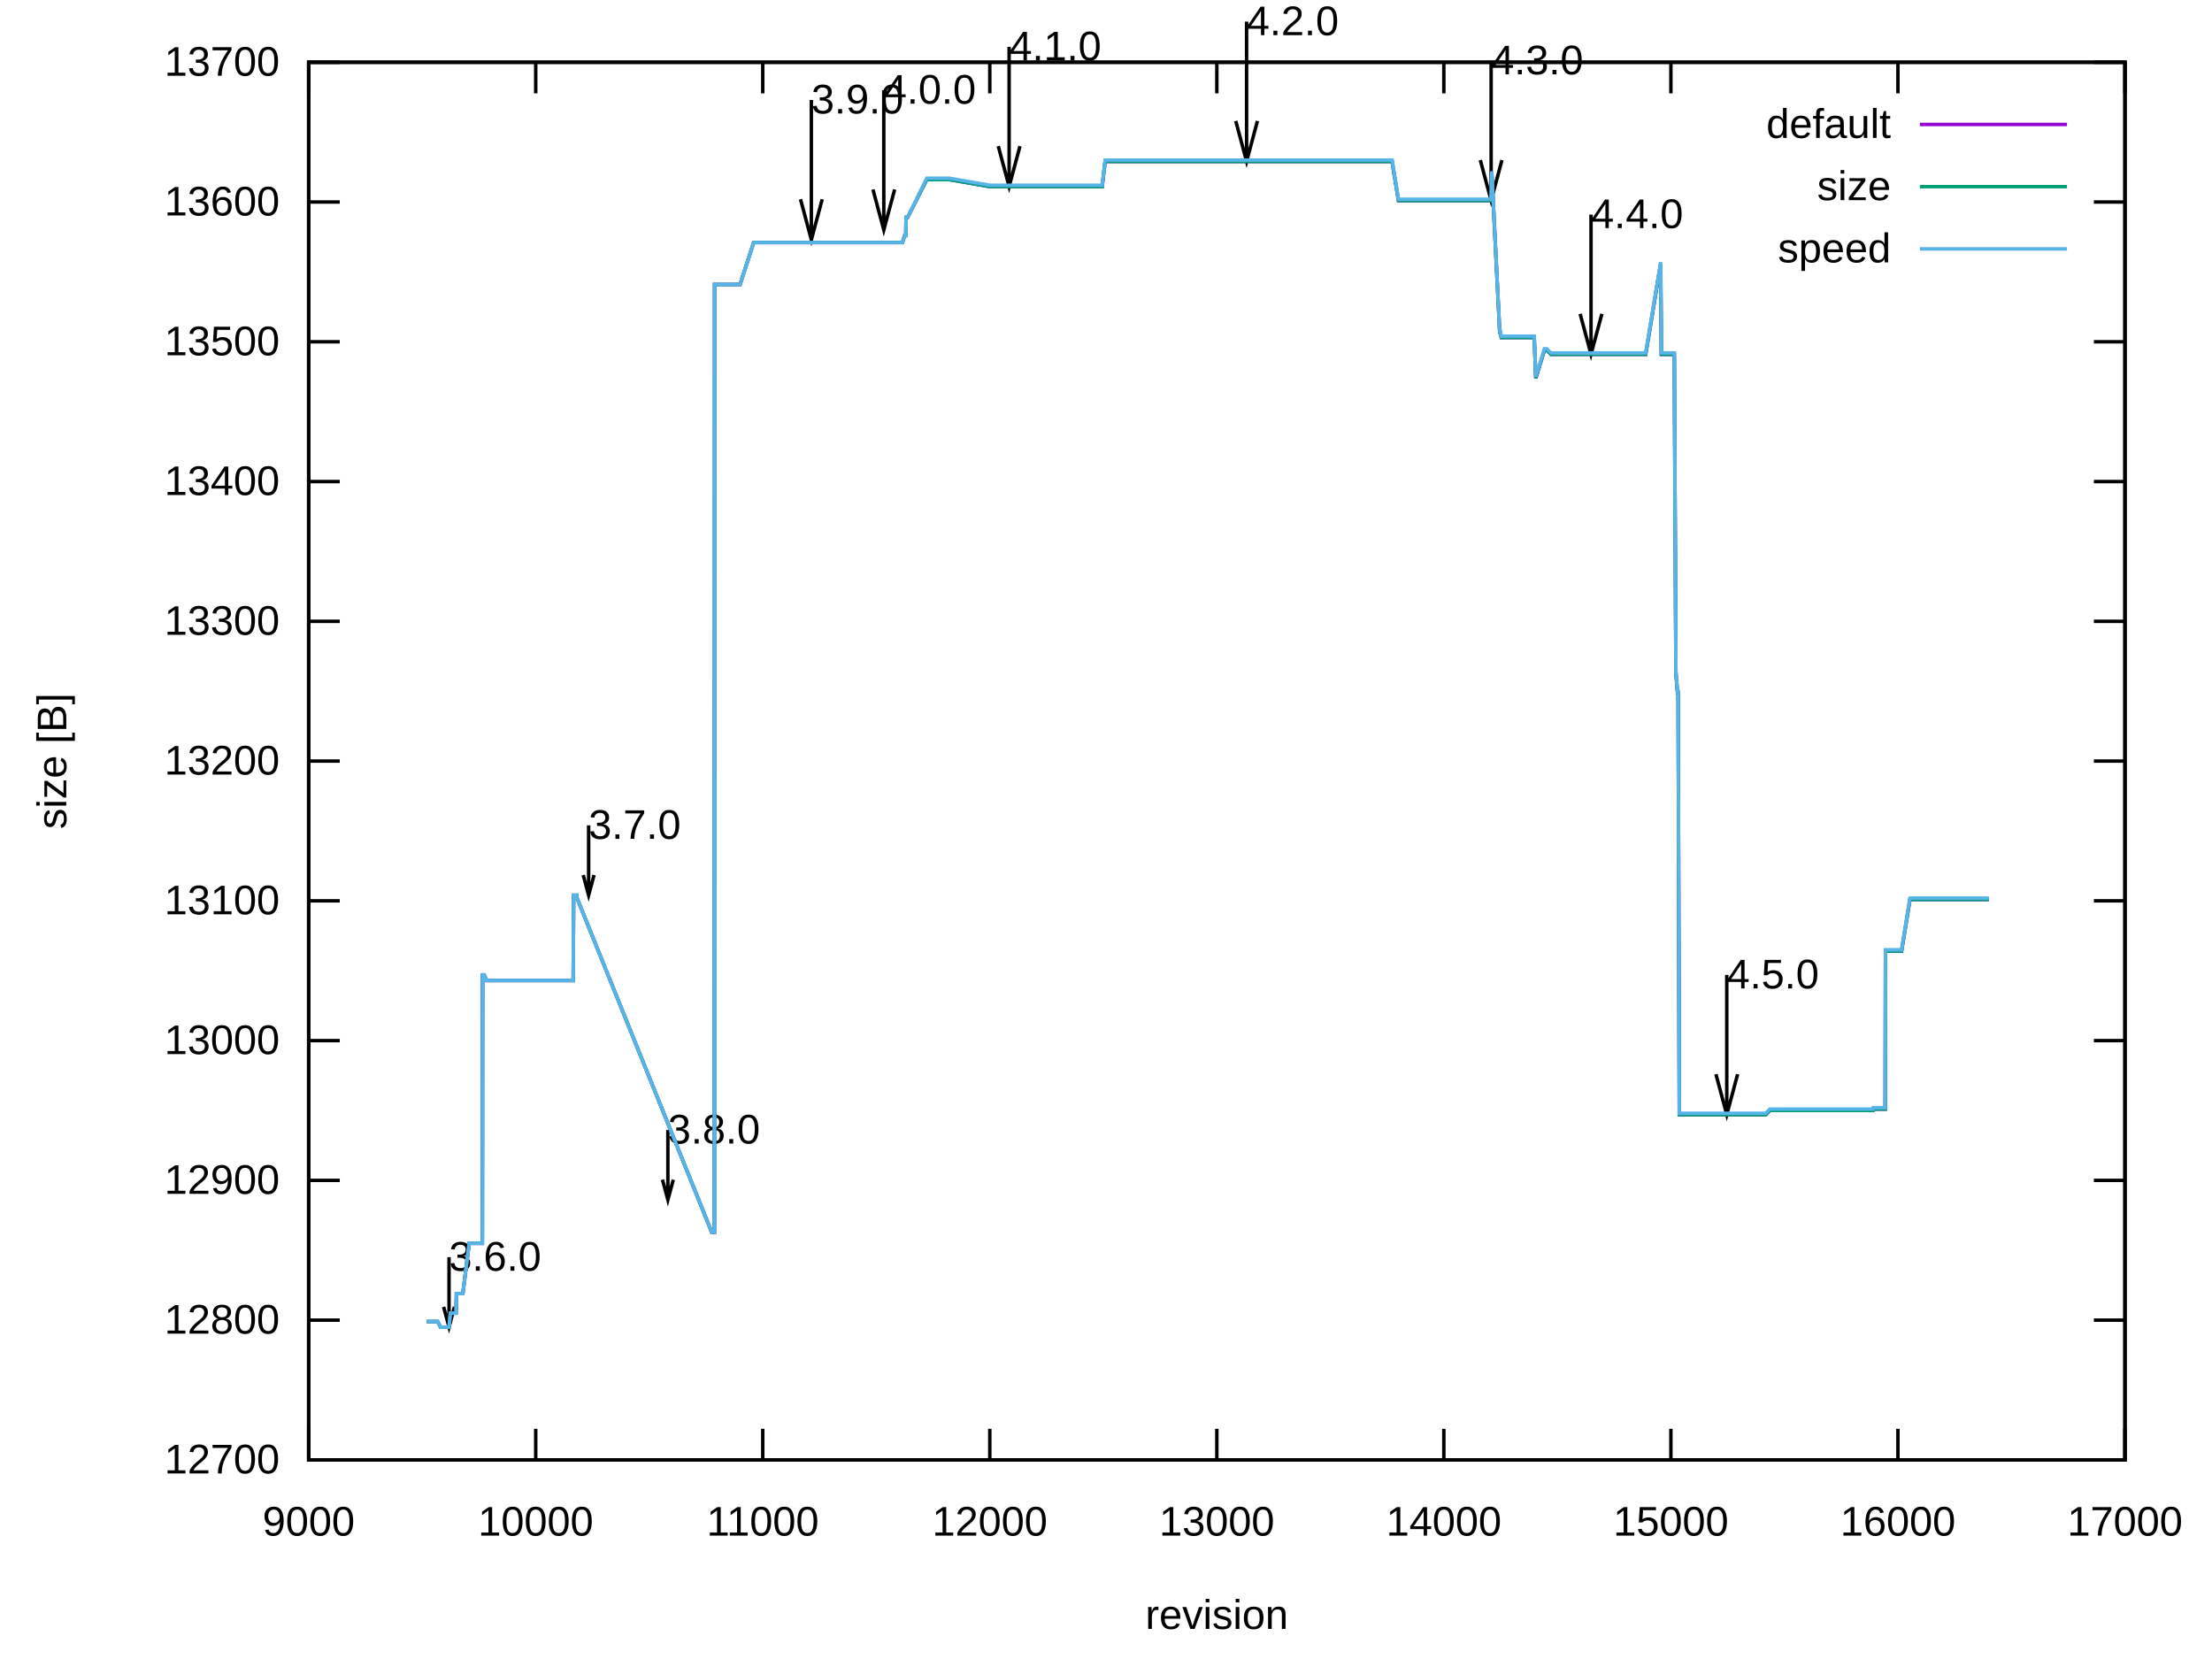
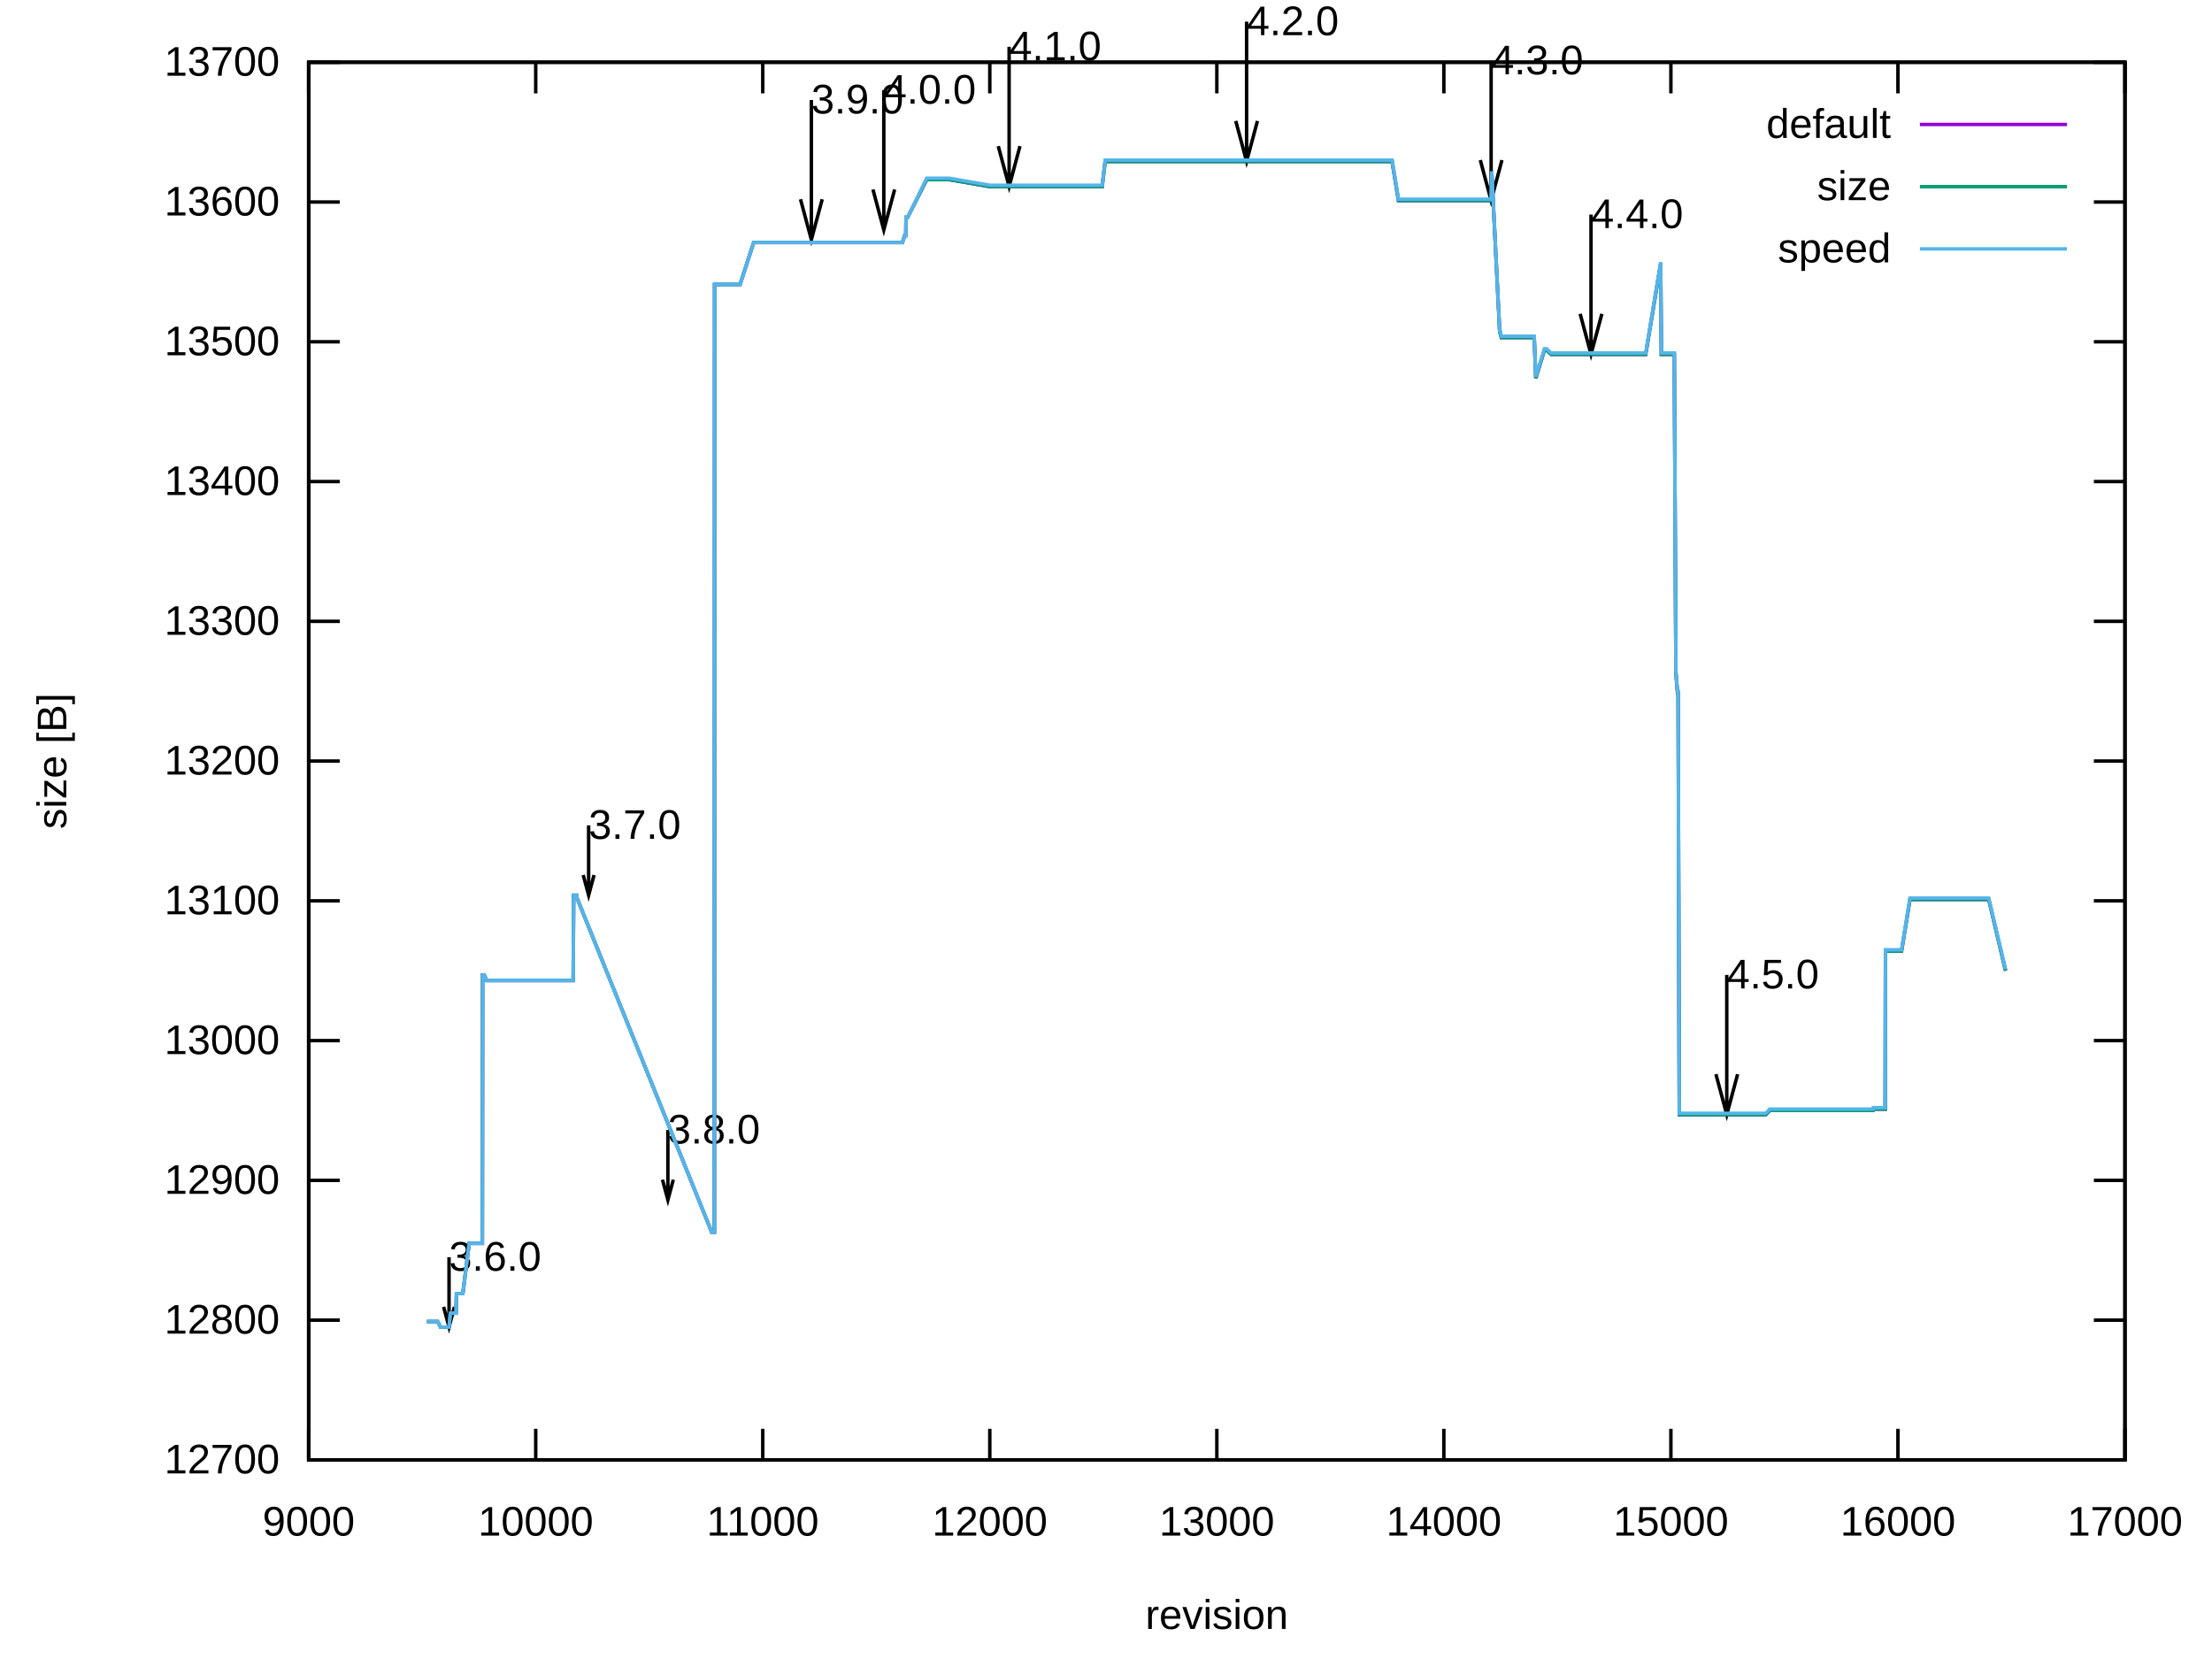
<svg xmlns="http://www.w3.org/2000/svg" xmlns:xlink="http://www.w3.org/1999/xlink" width="640" height="480" viewBox="0 0 640 480">
  <g id="gnuplot_canvas">
    <rect x="0" y="0" width="640" height="480" fill="none" />
    <defs>
      <circle id="gpDot" r="0.5" stroke-width="0.5" stroke="currentColor" />
      <path id="gpPt0" stroke-width="0.222" stroke="currentColor" d="M-1,0 h2 M0,-1 v2" />
      <path id="gpPt1" stroke-width="0.222" stroke="currentColor" d="M-1,-1 L1,1 M1,-1 L-1,1" />
      <path id="gpPt2" stroke-width="0.222" stroke="currentColor" d="M-1,0 L1,0 M0,-1 L0,1 M-1,-1 L1,1 M-1,1 L1,-1" />
      <rect id="gpPt3" stroke-width="0.222" stroke="currentColor" x="-1" y="-1" width="2" height="2" />
      <rect id="gpPt4" stroke-width="0.222" stroke="currentColor" fill="currentColor" x="-1" y="-1" width="2" height="2" />
      <circle id="gpPt5" stroke-width="0.222" stroke="currentColor" cx="0" cy="0" r="1" />
      <use xlink:href="#gpPt5" id="gpPt6" fill="currentColor" stroke="none" />
      <path id="gpPt7" stroke-width="0.222" stroke="currentColor" d="M0,-1.33 L-1.33,0.67 L1.33,0.67 z" />
      <use xlink:href="#gpPt7" id="gpPt8" fill="currentColor" stroke="none" />
      <use xlink:href="#gpPt7" id="gpPt9" stroke="currentColor" transform="rotate(180)" />
      <use xlink:href="#gpPt9" id="gpPt10" fill="currentColor" stroke="none" />
      <use xlink:href="#gpPt3" id="gpPt11" stroke="currentColor" transform="rotate(45)" />
      <use xlink:href="#gpPt11" id="gpPt12" fill="currentColor" stroke="none" />
      <path id="gpPt13" stroke-width="0.222" stroke="currentColor" d="M0,1.330 L1.265,0.411 L0.782,-1.067 L-0.782,-1.076 L-1.265,0.411 z" />
      <use xlink:href="#gpPt13" id="gpPt14" fill="currentColor" stroke="none" />
      <filter id="textbox" filterUnits="objectBoundingBox" x="0" y="0" height="1" width="1">
        <feFlood flood-color="white" flood-opacity="1" result="bgnd" />
        <feComposite in="SourceGraphic" in2="bgnd" operator="atop" />
      </filter>
      <filter id="greybox" filterUnits="objectBoundingBox" x="0" y="0" height="1" width="1">
        <feFlood flood-color="lightgrey" flood-opacity="1" result="grey" />
        <feComposite in="SourceGraphic" in2="grey" operator="atop" />
      </filter>
    </defs>
    <g fill="none" color="white" stroke="currentColor" stroke-width="1.00" stroke-linecap="butt" stroke-linejoin="miter">
</g>
    <g fill="none" color="black" stroke="currentColor" stroke-width="1.00" stroke-linecap="butt" stroke-linejoin="miter">
      <path stroke="black" d="M89.31,422.40 L98.31,422.40 M614.82,422.40 L605.82,422.40  " />
      <g transform="translate(80.92,426.30)" stroke="none" fill="black" font-family="Arial" font-size="12.00" text-anchor="end">
        <text>
          <tspan font-family="Arial"> 12700</tspan>
        </text>
      </g>
    </g>
    <g fill="none" color="black" stroke="currentColor" stroke-width="1.00" stroke-linecap="butt" stroke-linejoin="miter">
      <path stroke="black" d="M89.31,381.96 L98.31,381.96 M614.82,381.96 L605.82,381.96  " />
      <g transform="translate(80.92,385.86)" stroke="none" fill="black" font-family="Arial" font-size="12.00" text-anchor="end">
        <text>
          <tspan font-family="Arial"> 12800</tspan>
        </text>
      </g>
    </g>
    <g fill="none" color="black" stroke="currentColor" stroke-width="1.00" stroke-linecap="butt" stroke-linejoin="miter">
      <path stroke="black" d="M89.31,341.52 L98.31,341.52 M614.82,341.52 L605.82,341.52  " />
      <g transform="translate(80.92,345.42)" stroke="none" fill="black" font-family="Arial" font-size="12.00" text-anchor="end">
        <text>
          <tspan font-family="Arial"> 12900</tspan>
        </text>
      </g>
    </g>
    <g fill="none" color="black" stroke="currentColor" stroke-width="1.00" stroke-linecap="butt" stroke-linejoin="miter">
      <path stroke="black" d="M89.31,301.08 L98.31,301.08 M614.82,301.08 L605.82,301.08  " />
      <g transform="translate(80.92,304.98)" stroke="none" fill="black" font-family="Arial" font-size="12.00" text-anchor="end">
        <text>
          <tspan font-family="Arial"> 13000</tspan>
        </text>
      </g>
    </g>
    <g fill="none" color="black" stroke="currentColor" stroke-width="1.00" stroke-linecap="butt" stroke-linejoin="miter">
      <path stroke="black" d="M89.31,260.64 L98.31,260.64 M614.82,260.64 L605.82,260.64  " />
      <g transform="translate(80.92,264.54)" stroke="none" fill="black" font-family="Arial" font-size="12.00" text-anchor="end">
        <text>
          <tspan font-family="Arial"> 13100</tspan>
        </text>
      </g>
    </g>
    <g fill="none" color="black" stroke="currentColor" stroke-width="1.00" stroke-linecap="butt" stroke-linejoin="miter">
      <path stroke="black" d="M89.31,220.20 L98.31,220.20 M614.82,220.20 L605.82,220.20  " />
      <g transform="translate(80.92,224.10)" stroke="none" fill="black" font-family="Arial" font-size="12.00" text-anchor="end">
        <text>
          <tspan font-family="Arial"> 13200</tspan>
        </text>
      </g>
    </g>
    <g fill="none" color="black" stroke="currentColor" stroke-width="1.00" stroke-linecap="butt" stroke-linejoin="miter">
      <path stroke="black" d="M89.31,179.77 L98.31,179.77 M614.82,179.77 L605.82,179.77  " />
      <g transform="translate(80.92,183.67)" stroke="none" fill="black" font-family="Arial" font-size="12.00" text-anchor="end">
        <text>
          <tspan font-family="Arial"> 13300</tspan>
        </text>
      </g>
    </g>
    <g fill="none" color="black" stroke="currentColor" stroke-width="1.00" stroke-linecap="butt" stroke-linejoin="miter">
      <path stroke="black" d="M89.31,139.33 L98.31,139.33 M614.82,139.33 L605.82,139.33  " />
      <g transform="translate(80.92,143.23)" stroke="none" fill="black" font-family="Arial" font-size="12.00" text-anchor="end">
        <text>
          <tspan font-family="Arial"> 13400</tspan>
        </text>
      </g>
    </g>
    <g fill="none" color="black" stroke="currentColor" stroke-width="1.00" stroke-linecap="butt" stroke-linejoin="miter">
      <path stroke="black" d="M89.31,98.89 L98.31,98.89 M614.82,98.89 L605.82,98.89  " />
      <g transform="translate(80.92,102.79)" stroke="none" fill="black" font-family="Arial" font-size="12.00" text-anchor="end">
        <text>
          <tspan font-family="Arial"> 13500</tspan>
        </text>
      </g>
    </g>
    <g fill="none" color="black" stroke="currentColor" stroke-width="1.00" stroke-linecap="butt" stroke-linejoin="miter">
      <path stroke="black" d="M89.31,58.45 L98.31,58.45 M614.82,58.45 L605.82,58.45  " />
      <g transform="translate(80.92,62.35)" stroke="none" fill="black" font-family="Arial" font-size="12.00" text-anchor="end">
        <text>
          <tspan font-family="Arial"> 13600</tspan>
        </text>
      </g>
    </g>
    <g fill="none" color="black" stroke="currentColor" stroke-width="1.00" stroke-linecap="butt" stroke-linejoin="miter">
      <path stroke="black" d="M89.31,18.01 L98.31,18.01 M614.82,18.01 L605.82,18.01  " />
      <g transform="translate(80.92,21.91)" stroke="none" fill="black" font-family="Arial" font-size="12.00" text-anchor="end">
        <text>
          <tspan font-family="Arial"> 13700</tspan>
        </text>
      </g>
    </g>
    <g fill="none" color="black" stroke="currentColor" stroke-width="1.00" stroke-linecap="butt" stroke-linejoin="miter">
      <path stroke="black" d="M89.31,422.40 L89.31,413.40 M89.31,18.01 L89.31,27.01  " />
      <g transform="translate(89.31,444.30)" stroke="none" fill="black" font-family="Arial" font-size="12.00" text-anchor="middle">
        <text>
          <tspan font-family="Arial"> 9000</tspan>
        </text>
      </g>
    </g>
    <g fill="none" color="black" stroke="currentColor" stroke-width="1.00" stroke-linecap="butt" stroke-linejoin="miter">
      <path stroke="black" d="M155.00,422.40 L155.00,413.40 M155.00,18.01 L155.00,27.01  " />
      <g transform="translate(155.00,444.30)" stroke="none" fill="black" font-family="Arial" font-size="12.00" text-anchor="middle">
        <text>
          <tspan font-family="Arial"> 10000</tspan>
        </text>
      </g>
    </g>
    <g fill="none" color="black" stroke="currentColor" stroke-width="1.00" stroke-linecap="butt" stroke-linejoin="miter">
      <path stroke="black" d="M220.69,422.40 L220.69,413.40 M220.69,18.01 L220.69,27.01  " />
      <g transform="translate(220.69,444.30)" stroke="none" fill="black" font-family="Arial" font-size="12.00" text-anchor="middle">
        <text>
          <tspan font-family="Arial"> 11000</tspan>
        </text>
      </g>
    </g>
    <g fill="none" color="black" stroke="currentColor" stroke-width="1.00" stroke-linecap="butt" stroke-linejoin="miter">
      <path stroke="black" d="M286.38,422.40 L286.38,413.40 M286.38,18.01 L286.38,27.01  " />
      <g transform="translate(286.38,444.30)" stroke="none" fill="black" font-family="Arial" font-size="12.00" text-anchor="middle">
        <text>
          <tspan font-family="Arial"> 12000</tspan>
        </text>
      </g>
    </g>
    <g fill="none" color="black" stroke="currentColor" stroke-width="1.00" stroke-linecap="butt" stroke-linejoin="miter">
      <path stroke="black" d="M352.07,422.40 L352.07,413.40 M352.07,18.01 L352.07,27.01  " />
      <g transform="translate(352.07,444.30)" stroke="none" fill="black" font-family="Arial" font-size="12.00" text-anchor="middle">
        <text>
          <tspan font-family="Arial"> 13000</tspan>
        </text>
      </g>
    </g>
    <g fill="none" color="black" stroke="currentColor" stroke-width="1.00" stroke-linecap="butt" stroke-linejoin="miter">
      <path stroke="black" d="M417.75,422.40 L417.75,413.40 M417.75,18.01 L417.75,27.01  " />
      <g transform="translate(417.75,444.30)" stroke="none" fill="black" font-family="Arial" font-size="12.00" text-anchor="middle">
        <text>
          <tspan font-family="Arial"> 14000</tspan>
        </text>
      </g>
    </g>
    <g fill="none" color="black" stroke="currentColor" stroke-width="1.00" stroke-linecap="butt" stroke-linejoin="miter">
      <path stroke="black" d="M483.44,422.40 L483.44,413.40 M483.44,18.01 L483.44,27.01  " />
      <g transform="translate(483.44,444.30)" stroke="none" fill="black" font-family="Arial" font-size="12.00" text-anchor="middle">
        <text>
          <tspan font-family="Arial"> 15000</tspan>
        </text>
      </g>
    </g>
    <g fill="none" color="black" stroke="currentColor" stroke-width="1.00" stroke-linecap="butt" stroke-linejoin="miter">
      <path stroke="black" d="M549.13,422.40 L549.13,413.40 M549.13,18.01 L549.13,27.01  " />
      <g transform="translate(549.13,444.30)" stroke="none" fill="black" font-family="Arial" font-size="12.00" text-anchor="middle">
        <text>
          <tspan font-family="Arial"> 16000</tspan>
        </text>
      </g>
    </g>
    <g fill="none" color="black" stroke="currentColor" stroke-width="1.00" stroke-linecap="butt" stroke-linejoin="miter">
      <path stroke="black" d="M614.82,422.40 L614.82,413.40 M614.82,18.01 L614.82,27.01  " />
      <g transform="translate(614.82,444.30)" stroke="none" fill="black" font-family="Arial" font-size="12.00" text-anchor="middle">
        <text>
          <tspan font-family="Arial"> 17000</tspan>
        </text>
      </g>
    </g>
    <g fill="none" color="black" stroke="currentColor" stroke-width="1.00" stroke-linecap="butt" stroke-linejoin="miter">
</g>
    <g fill="none" color="black" stroke="currentColor" stroke-width="1.00" stroke-linecap="butt" stroke-linejoin="miter">
      <path stroke="black" d="M89.31,18.01 L89.31,422.40 L614.82,422.40 L614.82,18.01 L89.31,18.01 Z  " />
      <g transform="translate(129.91,367.66)" stroke="none" fill="black" font-family="Arial" font-size="12.00" text-anchor="start">
        <text>
          <tspan font-family="Arial">3.6.0</tspan>
        </text>
      </g>
      <g transform="translate(170.30,242.71)" stroke="none" fill="black" font-family="Arial" font-size="12.00" text-anchor="start">
        <text>
          <tspan font-family="Arial">3.7.0</tspan>
        </text>
      </g>
      <g transform="translate(193.23,330.86)" stroke="none" fill="black" font-family="Arial" font-size="12.00" text-anchor="start">
        <text>
          <tspan font-family="Arial">3.8.0</tspan>
        </text>
      </g>
      <g transform="translate(234.74,32.83)" stroke="none" fill="black" font-family="Arial" font-size="12.00" text-anchor="start">
        <text>
          <tspan font-family="Arial">3.9.0</tspan>
        </text>
      </g>
      <g transform="translate(255.70,30.00)" stroke="none" fill="black" font-family="Arial" font-size="12.00" text-anchor="start">
        <text>
          <tspan font-family="Arial">4.0.0</tspan>
        </text>
      </g>
      <g transform="translate(291.96,17.46)" stroke="none" fill="black" font-family="Arial" font-size="12.00" text-anchor="start">
        <text>
          <tspan font-family="Arial">4.1.0</tspan>
        </text>
      </g>
      <g transform="translate(360.67,10.18)" stroke="none" fill="black" font-family="Arial" font-size="12.00" text-anchor="start">
        <text>
          <tspan font-family="Arial">4.2.0</tspan>
        </text>
      </g>
      <g transform="translate(431.42,21.51)" stroke="none" fill="black" font-family="Arial" font-size="12.00" text-anchor="start">
        <text>
          <tspan font-family="Arial">4.3.0</tspan>
        </text>
      </g>
      <g transform="translate(460.32,65.99)" stroke="none" fill="black" font-family="Arial" font-size="12.00" text-anchor="start">
        <text>
          <tspan font-family="Arial">4.4.0</tspan>
        </text>
      </g>
      <g transform="translate(499.60,285.98)" stroke="none" fill="black" font-family="Arial" font-size="12.00" text-anchor="start">
        <text>
          <tspan font-family="Arial">4.5.0</tspan>
        </text>
      </g>
    </g>
    <g fill="none" color="black" stroke="currentColor" stroke-width="1.00" stroke-linecap="butt" stroke-linejoin="miter">
      <path stroke="black" d="M128.35,378.12 L129.92,383.97 L131.49,378.12 M129.92,363.75 L129.92,383.97  " />
    </g>
    <g fill="none" color="black" stroke="currentColor" stroke-width="1.00" stroke-linecap="butt" stroke-linejoin="miter">
      <path stroke="black" d="M168.74,253.17 L170.31,259.02 L171.88,253.17 M170.31,238.80 L170.31,259.02  " />
    </g>
    <g fill="none" color="black" stroke="currentColor" stroke-width="1.00" stroke-linecap="butt" stroke-linejoin="miter">
      <path stroke="black" d="M191.67,341.32 L193.24,347.17 L194.81,341.32 M193.24,326.95 L193.24,347.17  " />
    </g>
    <g fill="none" color="black" stroke="currentColor" stroke-width="1.00" stroke-linecap="butt" stroke-linejoin="miter">
      <path stroke="black" d="M231.61,57.65 L234.75,69.36 L237.89,57.65 M234.75,28.92 L234.75,69.36  " />
    </g>
    <g fill="none" color="black" stroke="currentColor" stroke-width="1.00" stroke-linecap="butt" stroke-linejoin="miter">
      <path stroke="black" d="M252.57,54.82 L255.71,66.53 L258.85,54.82 M255.71,26.09 L255.71,66.53  " />
    </g>
    <g fill="none" color="black" stroke="currentColor" stroke-width="1.00" stroke-linecap="butt" stroke-linejoin="miter">
      <path stroke="black" d="M288.83,42.28 L291.97,53.99 L295.11,42.28 M291.97,13.55 L291.97,53.99  " />
    </g>
    <g fill="none" color="black" stroke="currentColor" stroke-width="1.00" stroke-linecap="butt" stroke-linejoin="miter">
      <path stroke="black" d="M357.54,35.00 L360.68,46.71 L363.82,35.00 M360.68,6.27 L360.68,46.71  " />
    </g>
    <g fill="none" color="black" stroke="currentColor" stroke-width="1.00" stroke-linecap="butt" stroke-linejoin="miter">
      <path stroke="black" d="M428.30,46.32 L431.43,58.03 L434.56,46.32 M431.43,17.60 L431.43,58.03  " />
    </g>
    <g fill="none" color="black" stroke="currentColor" stroke-width="1.00" stroke-linecap="butt" stroke-linejoin="miter">
      <path stroke="black" d="M457.19,90.81 L460.33,102.52 L463.47,90.81 M460.33,62.08 L460.33,102.52  " />
    </g>
    <g fill="none" color="black" stroke="currentColor" stroke-width="1.00" stroke-linecap="butt" stroke-linejoin="miter">
      <path stroke="black" d="M496.47,310.80 L499.61,322.51 L502.75,310.80 M499.61,282.07 L499.61,322.51  " />
    </g>
    <g fill="none" color="black" stroke="currentColor" stroke-width="1.00" stroke-linecap="butt" stroke-linejoin="miter">
</g>
    <g id="gnuplot_plot_1">
      <g fill="none" color="black" stroke="currentColor" stroke-width="1.00" stroke-linecap="butt" stroke-linejoin="miter">
        <g transform="translate(547.09,39.91)" stroke="none" fill="black" font-family="Arial" font-size="12.00" text-anchor="end">
          <text>
            <tspan font-family="Arial">default</tspan>
          </text>
        </g>
      </g>
      <g fill="none" color="black" stroke="currentColor" stroke-width="1.00" stroke-linecap="butt" stroke-linejoin="miter">
-         <path stroke="rgb(148,   0, 211)" d="M555.48,36.01 L598.04,36.01 M123.53,382.37 L124.78,382.37 L125.44,382.37 L126.62,382.37 L127.48,383.98 L128.00,383.98   L128.46,383.98 L128.79,383.98 L128.85,383.98 L128.92,383.98 L128.99,383.98 L129.91,383.98 L130.30,379.94 L130.83,379.94   L131.02,379.94 L131.09,379.94 L131.15,379.94 L131.22,379.94 L131.35,379.94 L131.68,379.94 L131.74,379.94 L131.94,379.94   L132.07,374.28 L132.20,374.28 L132.27,374.28 L132.60,374.28 L132.80,374.28 L132.93,374.28 L132.99,374.28 L133.06,374.28   L133.91,374.28 L135.75,359.72 L137.26,359.72 L137.92,359.72 L138.38,359.72 L138.64,359.72 L139.30,359.72 L139.50,359.72   L139.56,359.72 L139.63,282.08 L139.69,282.08 L140.09,282.08 L140.81,283.69 L141.20,283.69 L141.27,283.69 L141.40,283.69   L141.66,283.69 L142.06,283.69 L142.32,283.69 L142.39,283.69 L142.85,283.69 L143.04,283.69 L143.11,283.69 L143.17,283.69   L143.83,283.69 L143.96,283.69 L144.23,283.69 L147.05,283.69 L151.65,283.69 L151.91,283.69 L152.04,283.69 L152.11,283.69   L152.44,283.69 L165.71,283.69 L165.84,283.69 L165.97,259.03 L166.43,259.03 L166.89,259.03 L166.95,259.84 L205.91,356.48   L206.37,356.48 L206.63,356.48 L206.70,356.48 L206.76,82.31 L206.89,82.31 L207.55,82.31 L214.12,82.31 L218.06,70.18   L218.98,70.18 L226.40,70.18 L227.26,70.18 L230.54,70.18 L234.74,70.18 L237.77,70.18 L242.36,70.18 L242.69,70.18   L245.06,70.18 L249.26,70.18 L249.46,70.18 L250.05,70.18 L253.99,70.18 L254.12,70.18 L255.70,70.18 L259.18,70.18   L261.02,70.18 L261.09,70.18 L261.74,68.15 L262.07,68.15 L262.14,62.90 L262.53,62.90 L262.60,62.90 L268.11,51.98   L274.68,51.98 L286.44,54.00 L290.05,54.00 L291.96,54.00 L292.81,54.00 L292.95,54.00 L293.08,54.00 L293.34,54.00   L293.54,54.00 L293.86,54.00 L312.13,54.00 L313.64,54.00 L314.62,54.00 L315.94,54.00 L316.86,54.00 L318.43,54.00   L318.89,54.00 L319.75,46.72 L328.55,46.72 L330.58,46.72 L331.64,46.72 L331.83,46.72 L335.38,46.72 L337.88,46.72   L338.60,46.72 L340.70,46.72 L343.00,46.72 L343.85,46.72 L344.90,46.72 L345.50,46.72 L350.03,46.72 L360.67,46.72   L365.20,46.72 L371.77,46.72 L384.58,46.72 L397.32,46.72 L398.64,46.72 L401.20,46.72 L402.78,46.72 L404.62,58.04   L404.88,58.04 L405.47,58.04 L406.26,58.04 L407.57,58.04 L410.20,58.04 L411.18,58.04 L417.75,58.04 L429.84,58.04   L431.42,58.04 L431.61,49.96 L433.91,96.06 L434.04,96.06 L434.37,97.67 L437.46,97.67 L440.48,97.67 L442.06,97.67   L443.90,97.67 L444.36,109.40 L446.85,101.31 L447.18,101.31 L447.51,101.31 L448.76,102.53 L451.26,102.53 L452.44,102.53   L460.32,102.53 L460.45,102.53 L464.39,102.53 L466.23,102.53 L471.42,102.53 L476.15,102.53 L480.49,76.24 L480.68,102.53   L483.18,102.53 L484.43,102.53 L484.89,194.73 L485.35,200.39 L485.54,200.39 L485.87,322.52 L487.38,322.52 L489.55,322.52   L490.27,322.52 L491.13,322.52 L491.19,322.52 L491.26,322.52 L494.74,322.52 L499.21,322.52 L499.60,322.52 L504.27,322.52   L510.90,322.52 L512.02,321.30 L513.07,321.30 L515.37,321.30 L519.57,321.30 L521.54,321.30 L527.39,321.30 L531.00,321.30   L531.07,321.30 L533.89,321.30 L541.91,321.30 L541.97,320.90 L545.45,320.90 L545.52,275.20 L546.31,275.20 L550.18,275.20   L552.61,260.24 L559.18,260.24 L560.69,260.24 L563.58,260.24 L564.44,260.24 L569.17,260.24 L569.56,260.24 L571.47,260.24   L572.19,260.24 L572.39,260.24 L574.03,260.24 L575.41,260.24  " />
+         <path stroke="rgb(148,   0, 211)" d="M555.48,36.01 L598.04,36.01 M123.53,382.37 L124.78,382.37 L125.44,382.37 L126.62,382.37 L127.48,383.98 L128.00,383.98   L128.46,383.98 L128.79,383.98 L128.85,383.98 L128.92,383.98 L128.99,383.98 L129.91,383.98 L130.30,379.94 L130.83,379.94   L131.02,379.94 L131.09,379.94 L131.15,379.94 L131.22,379.94 L131.35,379.94 L131.68,379.94 L131.74,379.94 L131.94,379.94   L132.07,374.28 L132.20,374.28 L132.27,374.28 L132.60,374.28 L132.80,374.28 L132.93,374.28 L132.99,374.28 L133.06,374.28   L133.91,374.28 L135.75,359.72 L137.26,359.72 L137.92,359.72 L138.38,359.72 L138.64,359.72 L139.30,359.72 L139.50,359.72   L139.56,359.72 L139.63,282.08 L139.69,282.08 L140.09,282.08 L140.81,283.69 L141.20,283.69 L141.27,283.69 L141.40,283.69   L141.66,283.69 L142.06,283.69 L142.32,283.69 L142.39,283.69 L142.85,283.69 L143.04,283.69 L143.11,283.69 L143.17,283.69   L143.83,283.69 L143.96,283.69 L144.23,283.69 L147.05,283.69 L151.65,283.69 L151.91,283.69 L152.04,283.69 L152.11,283.69   L152.44,283.69 L165.71,283.69 L165.84,283.69 L165.97,259.03 L166.43,259.03 L166.89,259.03 L166.95,259.84 L205.91,356.48   L206.37,356.48 L206.63,356.48 L206.70,356.48 L206.76,82.31 L206.89,82.31 L207.55,82.31 L214.12,82.31 L218.06,70.18   L218.98,70.18 L226.40,70.18 L227.26,70.18 L230.54,70.18 L234.74,70.18 L237.77,70.18 L242.36,70.18 L242.69,70.18   L245.06,70.18 L249.26,70.18 L249.46,70.18 L250.05,70.18 L253.99,70.18 L254.12,70.18 L255.70,70.18 L259.18,70.18   L261.02,70.18 L261.09,70.18 L261.74,68.15 L262.07,68.15 L262.14,62.90 L262.53,62.90 L262.60,62.90 L268.11,51.98   L274.68,51.98 L286.44,54.00 L290.05,54.00 L291.96,54.00 L292.81,54.00 L292.95,54.00 L293.08,54.00 L293.34,54.00   L293.54,54.00 L293.86,54.00 L312.13,54.00 L313.64,54.00 L314.62,54.00 L315.94,54.00 L316.86,54.00 L318.43,54.00   L318.89,54.00 L319.75,46.72 L328.55,46.72 L330.58,46.72 L331.64,46.72 L331.83,46.72 L335.38,46.72 L337.88,46.72   L338.60,46.72 L340.70,46.72 L343.00,46.72 L343.85,46.72 L344.90,46.72 L345.50,46.72 L350.03,46.72 L360.67,46.72   L365.20,46.72 L371.77,46.72 L384.58,46.72 L397.32,46.72 L398.64,46.72 L401.20,46.72 L402.78,46.72 L404.62,58.04   L404.88,58.04 L405.47,58.04 L406.26,58.04 L407.57,58.04 L410.20,58.04 L411.18,58.04 L417.75,58.04 L429.84,58.04   L431.42,58.04 L431.61,49.96 L433.91,96.06 L434.04,96.06 L434.37,97.67 L437.46,97.67 L440.48,97.67 L442.06,97.67   L443.90,97.67 L444.36,109.40 L446.85,101.31 L447.18,101.31 L447.51,101.31 L448.76,102.53 L451.26,102.53 L452.44,102.53   L460.32,102.53 L460.45,102.53 L464.39,102.53 L466.23,102.53 L471.42,102.53 L476.15,102.53 L480.49,76.24 L480.68,102.53   L483.18,102.53 L484.43,102.53 L484.89,194.73 L485.35,200.39 L485.54,200.39 L485.87,322.52 L487.38,322.52 L489.55,322.52   L490.27,322.52 L491.13,322.52 L491.19,322.52 L491.26,322.52 L494.74,322.52 L499.21,322.52 L499.60,322.52 L504.27,322.52   L510.90,322.52 L512.02,321.30 L513.07,321.30 L515.37,321.30 L519.57,321.30 L521.54,321.30 L527.39,321.30 L531.00,321.30   L531.07,321.30 L533.89,321.30 L541.91,321.30 L541.97,320.90 L545.45,320.90 L545.52,275.20 L546.31,275.20 L550.18,275.20   L552.61,260.24 L559.18,260.24 L560.69,260.24 L563.58,260.24 L564.44,260.24 L569.17,260.24 L569.56,260.24 L571.47,260.24   L572.19,260.24 L572.39,260.24 L574.03,260.24 L575.41,260.24 L580.27,280.86  " />
      </g>
    </g>
    <g id="gnuplot_plot_2">
      <g fill="none" color="black" stroke="currentColor" stroke-width="1.00" stroke-linecap="butt" stroke-linejoin="miter">
        <g transform="translate(547.09,57.91)" stroke="none" fill="black" font-family="Arial" font-size="12.00" text-anchor="end">
          <text>
            <tspan font-family="Arial">size</tspan>
          </text>
        </g>
      </g>
      <g fill="none" color="black" stroke="currentColor" stroke-width="1.00" stroke-linecap="butt" stroke-linejoin="miter">
-         <path stroke="rgb(  0, 158, 115)" d="M555.48,54.01 L598.04,54.01 M123.53,382.37 L124.78,382.37 L125.44,382.37 L126.62,382.37 L127.48,383.98 L128.00,383.98   L128.46,383.98 L128.79,383.98 L128.85,383.98 L128.92,383.98 L128.99,383.98 L129.91,383.98 L130.30,379.94 L130.83,379.94   L131.02,379.94 L131.09,379.94 L131.15,379.94 L131.22,379.94 L131.35,379.94 L131.68,379.94 L131.74,379.94 L131.94,379.94   L132.07,374.28 L132.20,374.28 L132.27,374.28 L132.60,374.28 L132.80,374.28 L132.93,374.28 L132.99,374.28 L133.06,374.28   L133.91,374.28 L135.75,359.72 L137.26,359.72 L137.92,359.72 L138.38,359.72 L138.64,359.72 L139.30,359.72 L139.50,359.72   L139.56,359.72 L139.63,282.08 L139.69,282.08 L140.09,282.08 L140.81,283.69 L141.20,283.69 L141.27,283.69 L141.40,283.69   L141.66,283.69 L142.06,283.69 L142.32,283.69 L142.39,283.69 L142.85,283.69 L143.04,283.69 L143.11,283.69 L143.17,283.69   L143.83,283.69 L143.96,283.69 L144.23,283.69 L147.05,283.69 L151.65,283.69 L151.91,283.69 L152.04,283.69 L152.11,283.69   L152.44,283.69 L165.71,283.69 L165.84,283.69 L165.97,259.03 L166.43,259.03 L166.89,259.03 L166.95,259.84 L205.91,356.48   L206.37,356.48 L206.63,356.48 L206.70,356.48 L206.76,82.31 L206.89,82.31 L207.55,82.31 L214.12,82.31 L218.06,70.18   L218.98,70.18 L226.40,70.18 L227.26,70.18 L230.54,70.18 L234.74,70.18 L237.77,70.18 L242.36,70.18 L242.69,70.18   L245.06,70.18 L249.26,70.18 L249.46,70.18 L250.05,70.18 L253.99,70.18 L254.12,70.18 L255.70,70.18 L259.18,70.18   L261.02,70.18 L261.09,70.18 L261.74,68.15 L262.07,68.15 L262.14,62.90 L262.53,62.90 L262.60,62.90 L268.11,51.98   L274.68,51.98 L286.44,54.00 L290.05,54.00 L291.96,54.00 L292.81,54.00 L292.95,54.00 L293.08,54.00 L293.34,54.00   L293.54,54.00 L293.86,54.00 L312.13,54.00 L313.64,54.00 L314.62,54.00 L315.94,54.00 L316.86,54.00 L318.43,54.00   L318.89,54.00 L319.75,46.72 L328.55,46.72 L330.58,46.72 L331.64,46.72 L331.83,46.72 L335.38,46.72 L337.88,46.72   L338.60,46.72 L340.70,46.72 L343.00,46.72 L343.85,46.72 L344.90,46.72 L345.50,46.72 L350.03,46.72 L360.67,46.72   L365.20,46.72 L371.77,46.72 L384.58,46.72 L397.32,46.72 L398.64,46.72 L401.20,46.72 L402.78,46.72 L404.62,58.04   L404.88,58.04 L405.47,58.04 L406.26,58.04 L407.57,58.04 L410.20,58.04 L411.18,58.04 L417.75,58.04 L429.84,58.04   L431.42,58.04 L431.61,49.96 L433.91,96.06 L434.04,96.06 L434.37,97.67 L437.46,97.67 L440.48,97.67 L442.06,97.67   L443.90,97.67 L444.36,109.40 L446.85,101.31 L447.18,101.31 L447.51,101.31 L448.76,102.53 L451.26,102.53 L452.44,102.53   L460.32,102.53 L460.45,102.53 L464.39,102.53 L466.23,102.53 L471.42,102.53 L476.15,102.53 L480.49,76.24 L480.68,102.53   L483.18,102.53 L484.43,102.53 L484.89,194.73 L485.35,200.39 L485.54,200.39 L485.87,322.52 L487.38,322.52 L489.55,322.52   L490.27,322.52 L491.13,322.52 L491.19,322.52 L491.26,322.52 L494.74,322.52 L499.21,322.52 L499.60,322.52 L504.27,322.52   L510.90,322.52 L512.02,321.30 L513.07,321.30 L515.37,321.30 L519.57,321.30 L521.54,321.30 L527.39,321.30 L531.00,321.30   L531.07,321.30 L533.89,321.30 L541.91,321.30 L541.97,320.90 L545.45,320.90 L545.52,275.20 L546.31,275.20 L550.18,275.20   L552.61,260.24 L559.18,260.24 L560.69,260.24 L563.58,260.24 L564.44,260.24 L569.17,260.24 L569.56,260.24 L571.47,260.24   L572.19,260.24 L572.39,260.24 L574.03,260.24 L575.41,260.24  " />
+         <path stroke="rgb(  0, 158, 115)" d="M555.48,54.01 L598.04,54.01 M123.53,382.37 L124.78,382.37 L125.44,382.37 L126.62,382.37 L127.48,383.98 L128.00,383.98   L128.46,383.98 L128.79,383.98 L128.85,383.98 L128.92,383.98 L128.99,383.98 L129.91,383.98 L130.30,379.94 L130.83,379.94   L131.02,379.94 L131.09,379.94 L131.15,379.94 L131.22,379.94 L131.35,379.94 L131.68,379.94 L131.74,379.94 L131.94,379.94   L132.07,374.28 L132.20,374.28 L132.27,374.28 L132.60,374.28 L132.80,374.28 L132.93,374.28 L132.99,374.28 L133.06,374.28   L133.91,374.28 L135.75,359.72 L137.26,359.72 L137.92,359.72 L138.38,359.72 L138.64,359.72 L139.30,359.72 L139.50,359.72   L139.56,359.72 L139.63,282.08 L139.69,282.08 L140.09,282.08 L140.81,283.69 L141.20,283.69 L141.27,283.69 L141.40,283.69   L141.66,283.69 L142.06,283.69 L142.32,283.69 L142.39,283.69 L142.85,283.69 L143.04,283.69 L143.11,283.69 L143.17,283.69   L143.83,283.69 L143.96,283.69 L144.23,283.69 L147.05,283.69 L151.65,283.69 L151.91,283.69 L152.04,283.69 L152.11,283.69   L152.44,283.69 L165.71,283.69 L165.84,283.69 L165.97,259.03 L166.43,259.03 L166.89,259.03 L166.95,259.84 L205.91,356.48   L206.37,356.48 L206.63,356.48 L206.70,356.48 L206.76,82.31 L206.89,82.31 L207.55,82.31 L214.12,82.31 L218.06,70.18   L218.98,70.18 L226.40,70.18 L227.26,70.18 L230.54,70.18 L234.74,70.18 L237.77,70.18 L242.36,70.18 L242.69,70.18   L245.06,70.18 L249.26,70.18 L249.46,70.18 L250.05,70.18 L253.99,70.18 L254.12,70.18 L255.70,70.18 L259.18,70.18   L261.02,70.18 L261.09,70.18 L261.74,68.15 L262.07,68.15 L262.14,62.90 L262.53,62.90 L262.60,62.90 L268.11,51.98   L274.68,51.98 L286.44,54.00 L290.05,54.00 L291.96,54.00 L292.81,54.00 L292.95,54.00 L293.08,54.00 L293.34,54.00   L293.54,54.00 L293.86,54.00 L312.13,54.00 L313.64,54.00 L314.62,54.00 L315.94,54.00 L316.86,54.00 L318.43,54.00   L318.89,54.00 L319.75,46.72 L328.55,46.72 L330.58,46.72 L331.64,46.72 L331.83,46.72 L335.38,46.72 L337.88,46.72   L338.60,46.72 L340.70,46.72 L343.00,46.72 L343.85,46.72 L344.90,46.72 L345.50,46.72 L350.03,46.72 L360.67,46.72   L365.20,46.72 L371.77,46.72 L384.58,46.72 L397.32,46.72 L398.64,46.72 L401.20,46.72 L402.78,46.72 L404.62,58.04   L404.88,58.04 L405.47,58.04 L406.26,58.04 L407.57,58.04 L410.20,58.04 L411.18,58.04 L417.75,58.04 L429.84,58.04   L431.42,58.04 L431.61,49.96 L433.91,96.06 L434.04,96.06 L434.37,97.67 L437.46,97.67 L440.48,97.67 L442.06,97.67   L443.90,97.67 L444.36,109.40 L446.85,101.31 L447.18,101.31 L447.51,101.31 L448.76,102.53 L451.26,102.53 L452.44,102.53   L460.32,102.53 L460.45,102.53 L464.39,102.53 L466.23,102.53 L471.42,102.53 L476.15,102.53 L480.49,76.24 L480.68,102.53   L483.18,102.53 L484.43,102.53 L484.89,194.73 L485.35,200.39 L485.54,200.39 L485.87,322.52 L487.38,322.52 L489.55,322.52   L490.27,322.52 L491.13,322.52 L491.19,322.52 L491.26,322.52 L494.74,322.52 L499.21,322.52 L499.60,322.52 L504.27,322.52   L510.90,322.52 L512.02,321.30 L513.07,321.30 L515.37,321.30 L519.57,321.30 L521.54,321.30 L527.39,321.30 L531.00,321.30   L531.07,321.30 L533.89,321.30 L541.91,321.30 L541.97,320.90 L545.45,320.90 L545.52,275.20 L546.31,275.20 L550.18,275.20   L552.61,260.24 L559.18,260.24 L560.69,260.24 L563.58,260.24 L564.44,260.24 L569.17,260.24 L569.56,260.24 L571.47,260.24   L572.19,260.24 L572.39,260.24 L574.03,260.24 L575.41,260.24 L580.27,280.86  " />
      </g>
    </g>
    <g id="gnuplot_plot_3">
      <g fill="none" color="black" stroke="currentColor" stroke-width="1.00" stroke-linecap="butt" stroke-linejoin="miter">
        <g transform="translate(547.09,75.91)" stroke="none" fill="black" font-family="Arial" font-size="12.00" text-anchor="end">
          <text>
            <tspan font-family="Arial">speed</tspan>
          </text>
        </g>
      </g>
      <g fill="none" color="black" stroke="currentColor" stroke-width="1.00" stroke-linecap="butt" stroke-linejoin="miter">
-         <path stroke="rgb( 86, 180, 233)" d="M555.48,72.01 L598.04,72.01 M123.53,382.37 L124.78,382.37 L125.44,382.37 L126.62,382.37 L127.48,383.98 L128.00,383.98   L128.46,383.98 L128.79,383.98 L128.85,383.98 L128.92,383.98 L128.99,383.98 L129.91,383.98 L130.30,379.94 L130.83,379.94   L131.02,379.94 L131.09,379.94 L131.15,379.94 L131.22,379.94 L131.35,379.94 L131.68,379.94 L131.74,379.94 L131.94,379.94   L132.07,374.28 L132.20,374.28 L132.27,374.28 L132.60,374.28 L132.80,374.28 L132.93,374.28 L132.99,374.28 L133.06,374.28   L133.91,374.28 L135.75,359.72 L137.26,359.72 L137.92,359.72 L138.38,359.72 L138.64,359.72 L139.30,359.72 L139.50,359.72   L139.56,359.72 L139.63,282.08 L139.69,282.08 L140.09,282.08 L140.81,283.69 L141.20,283.69 L141.27,283.69 L141.40,283.69   L141.66,283.69 L142.06,283.69 L142.32,283.69 L142.39,283.69 L142.85,283.69 L143.04,283.69 L143.11,283.69 L143.17,283.69   L143.83,283.69 L143.96,283.69 L144.23,283.69 L147.05,283.69 L151.65,283.69 L151.91,283.69 L152.04,283.69 L152.11,283.69   L152.44,283.69 L165.71,283.69 L165.84,283.69 L165.97,259.03 L166.43,259.03 L166.89,259.03 L166.95,259.84 L205.91,356.48   L206.37,356.48 L206.63,356.48 L206.70,356.48 L206.76,82.31 L206.89,82.31 L207.55,82.31 L214.12,82.31 L218.06,70.18   L218.98,70.18 L226.40,70.18 L227.26,70.18 L230.54,70.18 L234.74,70.18 L237.77,70.18 L242.36,70.18 L242.69,70.18   L245.06,70.18 L249.26,70.18 L249.46,70.18 L250.05,70.18 L253.99,70.18 L254.12,70.18 L255.70,70.18 L259.18,70.18   L261.02,70.18 L261.09,70.18 L261.74,68.15 L262.07,68.15 L262.14,62.90 L262.53,62.90 L262.60,62.90 L268.11,51.57   L274.68,51.57 L286.44,53.60 L290.05,53.60 L291.96,53.60 L292.81,53.60 L292.95,53.60 L293.08,53.60 L293.34,53.60   L293.54,53.60 L293.86,53.60 L312.13,53.60 L313.64,53.60 L314.62,53.60 L315.94,53.60 L316.86,53.60 L318.43,53.60   L318.89,53.60 L319.75,46.32 L328.55,46.32 L330.58,46.32 L331.64,46.32 L331.83,46.32 L335.38,46.32 L337.88,46.32   L338.60,46.32 L340.70,46.32 L343.00,46.32 L343.85,46.32 L344.90,46.32 L345.50,46.32 L350.03,46.32 L360.67,46.32   L365.20,46.32 L371.77,46.32 L384.58,46.32 L397.32,46.32 L398.64,46.32 L401.20,46.32 L402.78,46.32 L404.62,57.64   L404.88,57.64 L405.47,57.64 L406.26,57.64 L407.57,57.64 L410.20,57.64 L411.18,57.64 L417.75,57.64 L429.84,57.64   L431.42,57.64 L431.61,49.55 L433.91,95.65 L434.04,95.65 L434.37,97.27 L437.46,97.27 L440.48,97.27 L442.06,97.27   L443.90,97.27 L444.36,109.00 L446.85,100.91 L447.18,100.91 L447.51,100.91 L448.76,102.12 L451.26,102.12 L452.44,102.12   L460.32,102.12 L460.45,102.12 L464.39,102.12 L466.23,102.12 L471.42,102.12 L476.15,102.12 L480.49,75.84 L480.68,102.12   L483.18,102.12 L484.43,102.12 L484.89,194.32 L485.35,199.99 L485.54,199.99 L485.87,322.11 L487.38,322.11 L489.55,322.11   L490.27,322.11 L491.13,322.11 L491.19,322.11 L491.26,322.11 L494.74,322.11 L499.21,322.11 L499.60,322.11 L504.27,322.11   L510.90,322.11 L512.02,320.90 L513.07,320.90 L515.37,320.90 L519.57,320.90 L521.54,320.90 L527.39,320.90 L531.00,320.90   L531.07,320.90 L533.89,320.90 L541.91,320.90 L541.97,320.49 L545.45,320.49 L545.52,274.80 L546.31,274.80 L550.18,274.80   L552.61,259.84 L559.18,259.84 L560.69,259.84 L563.58,259.84 L564.44,259.84 L569.17,259.84 L569.56,259.84 L571.47,259.84   L572.19,259.84 L572.39,259.84 L574.03,259.84 L575.41,259.84  " />
+         <path stroke="rgb( 86, 180, 233)" d="M555.48,72.01 L598.04,72.01 M123.53,382.37 L124.78,382.37 L125.44,382.37 L126.62,382.37 L127.48,383.98 L128.00,383.98   L128.46,383.98 L128.79,383.98 L128.85,383.98 L128.92,383.98 L128.99,383.98 L129.91,383.98 L130.30,379.94 L130.83,379.94   L131.02,379.94 L131.09,379.94 L131.15,379.94 L131.22,379.94 L131.35,379.94 L131.68,379.94 L131.74,379.94 L131.94,379.94   L132.07,374.28 L132.20,374.28 L132.27,374.28 L132.60,374.28 L132.80,374.28 L132.93,374.28 L132.99,374.28 L133.06,374.28   L133.91,374.28 L135.75,359.72 L137.26,359.72 L137.92,359.72 L138.38,359.72 L138.64,359.72 L139.30,359.72 L139.50,359.72   L139.56,359.72 L139.63,282.08 L139.69,282.08 L140.09,282.08 L140.81,283.69 L141.20,283.69 L141.27,283.69 L141.40,283.69   L141.66,283.69 L142.06,283.69 L142.32,283.69 L142.39,283.69 L142.85,283.69 L143.04,283.69 L143.11,283.69 L143.17,283.69   L143.83,283.69 L143.96,283.69 L144.23,283.69 L147.05,283.69 L151.65,283.69 L151.91,283.69 L152.04,283.69 L152.11,283.69   L152.44,283.69 L165.71,283.69 L165.84,283.69 L165.97,259.03 L166.43,259.03 L166.89,259.03 L166.95,259.84 L205.91,356.48   L206.37,356.48 L206.63,356.48 L206.70,356.48 L206.76,82.31 L206.89,82.31 L207.55,82.31 L214.12,82.31 L218.06,70.18   L218.98,70.18 L226.40,70.18 L227.26,70.18 L230.54,70.18 L234.74,70.18 L237.77,70.18 L242.36,70.18 L242.69,70.18   L245.06,70.18 L249.26,70.18 L249.46,70.18 L250.05,70.18 L253.99,70.18 L254.12,70.18 L255.70,70.18 L259.18,70.18   L261.02,70.18 L261.09,70.18 L261.74,68.15 L262.07,68.15 L262.14,62.90 L262.53,62.90 L262.60,62.90 L268.11,51.57   L274.68,51.57 L286.44,53.60 L290.05,53.60 L291.96,53.60 L292.81,53.60 L292.95,53.60 L293.08,53.60 L293.34,53.60   L293.54,53.60 L293.86,53.60 L312.13,53.60 L313.64,53.60 L314.62,53.60 L315.94,53.60 L316.86,53.60 L318.43,53.60   L318.89,53.60 L319.75,46.32 L328.55,46.32 L330.58,46.32 L331.64,46.32 L331.83,46.32 L335.38,46.32 L337.88,46.32   L338.60,46.32 L340.70,46.32 L343.00,46.32 L343.85,46.32 L344.90,46.32 L345.50,46.32 L350.03,46.32 L360.67,46.32   L365.20,46.32 L371.77,46.32 L384.58,46.32 L397.32,46.32 L398.64,46.32 L401.20,46.32 L402.78,46.32 L404.62,57.64   L404.88,57.64 L405.47,57.64 L406.26,57.64 L407.57,57.64 L410.20,57.64 L411.18,57.64 L417.75,57.64 L429.84,57.64   L431.42,57.64 L431.61,49.55 L433.91,95.65 L434.04,95.65 L434.37,97.27 L437.46,97.27 L440.48,97.27 L442.06,97.27   L443.90,97.27 L444.36,109.00 L446.85,100.91 L447.18,100.91 L447.51,100.91 L448.76,102.12 L451.26,102.12 L452.44,102.12   L460.32,102.12 L460.45,102.12 L464.39,102.12 L466.23,102.12 L471.42,102.12 L476.15,102.12 L480.49,75.84 L480.68,102.12   L483.18,102.12 L484.43,102.12 L484.89,194.32 L485.35,199.99 L485.54,199.99 L485.87,322.11 L487.38,322.11 L489.55,322.11   L490.27,322.11 L491.13,322.11 L491.19,322.11 L491.26,322.11 L494.74,322.11 L499.21,322.11 L499.60,322.11 L504.27,322.11   L510.90,322.11 L512.02,320.90 L513.07,320.90 L515.37,320.90 L519.57,320.90 L521.54,320.90 L527.39,320.90 L531.00,320.90   L531.07,320.90 L533.89,320.90 L541.91,320.90 L541.97,320.49 L545.45,320.49 L545.52,274.80 L546.31,274.80 L550.18,274.80   L552.61,259.84 L559.18,259.84 L560.69,259.84 L563.58,259.84 L564.44,259.84 L569.17,259.84 L569.56,259.84 L571.47,259.84   L572.19,259.84 L572.39,259.84 L574.03,259.84 L575.41,259.84 L580.27,280.46  " />
      </g>
    </g>
    <g fill="none" color="white" stroke="rgb( 86, 180, 233)" stroke-width="2.00" stroke-linecap="butt" stroke-linejoin="miter">
</g>
    <g fill="none" color="black" stroke="currentColor" stroke-width="2.00" stroke-linecap="butt" stroke-linejoin="miter">
</g>
    <g fill="none" color="black" stroke="black" stroke-width="1.00" stroke-linecap="butt" stroke-linejoin="miter">
</g>
    <g fill="none" color="black" stroke="currentColor" stroke-width="1.00" stroke-linecap="butt" stroke-linejoin="miter">
      <path stroke="black" d="M89.31,18.01 L89.31,422.40 L614.82,422.40 L614.82,18.01 L89.31,18.01 Z  " />
      <g transform="translate(19.18,220.21) rotate(270.00)" stroke="none" fill="black" font-family="Arial" font-size="12.00" text-anchor="middle">
        <text>
          <tspan font-family="Arial">size [B]</tspan>
        </text>
      </g>
    </g>
    <g fill="none" color="black" stroke="currentColor" stroke-width="1.00" stroke-linecap="butt" stroke-linejoin="miter">
      <g transform="translate(352.06,471.30)" stroke="none" fill="black" font-family="Arial" font-size="12.00" text-anchor="middle">
        <text>
          <tspan font-family="Arial">revision</tspan>
        </text>
      </g>
    </g>
    <g fill="none" color="black" stroke="currentColor" stroke-width="1.00" stroke-linecap="butt" stroke-linejoin="miter">
</g>
    <g fill="none" color="black" stroke="currentColor" stroke-width="1.00" stroke-linecap="butt" stroke-linejoin="miter">
</g>
  </g>
</svg>
